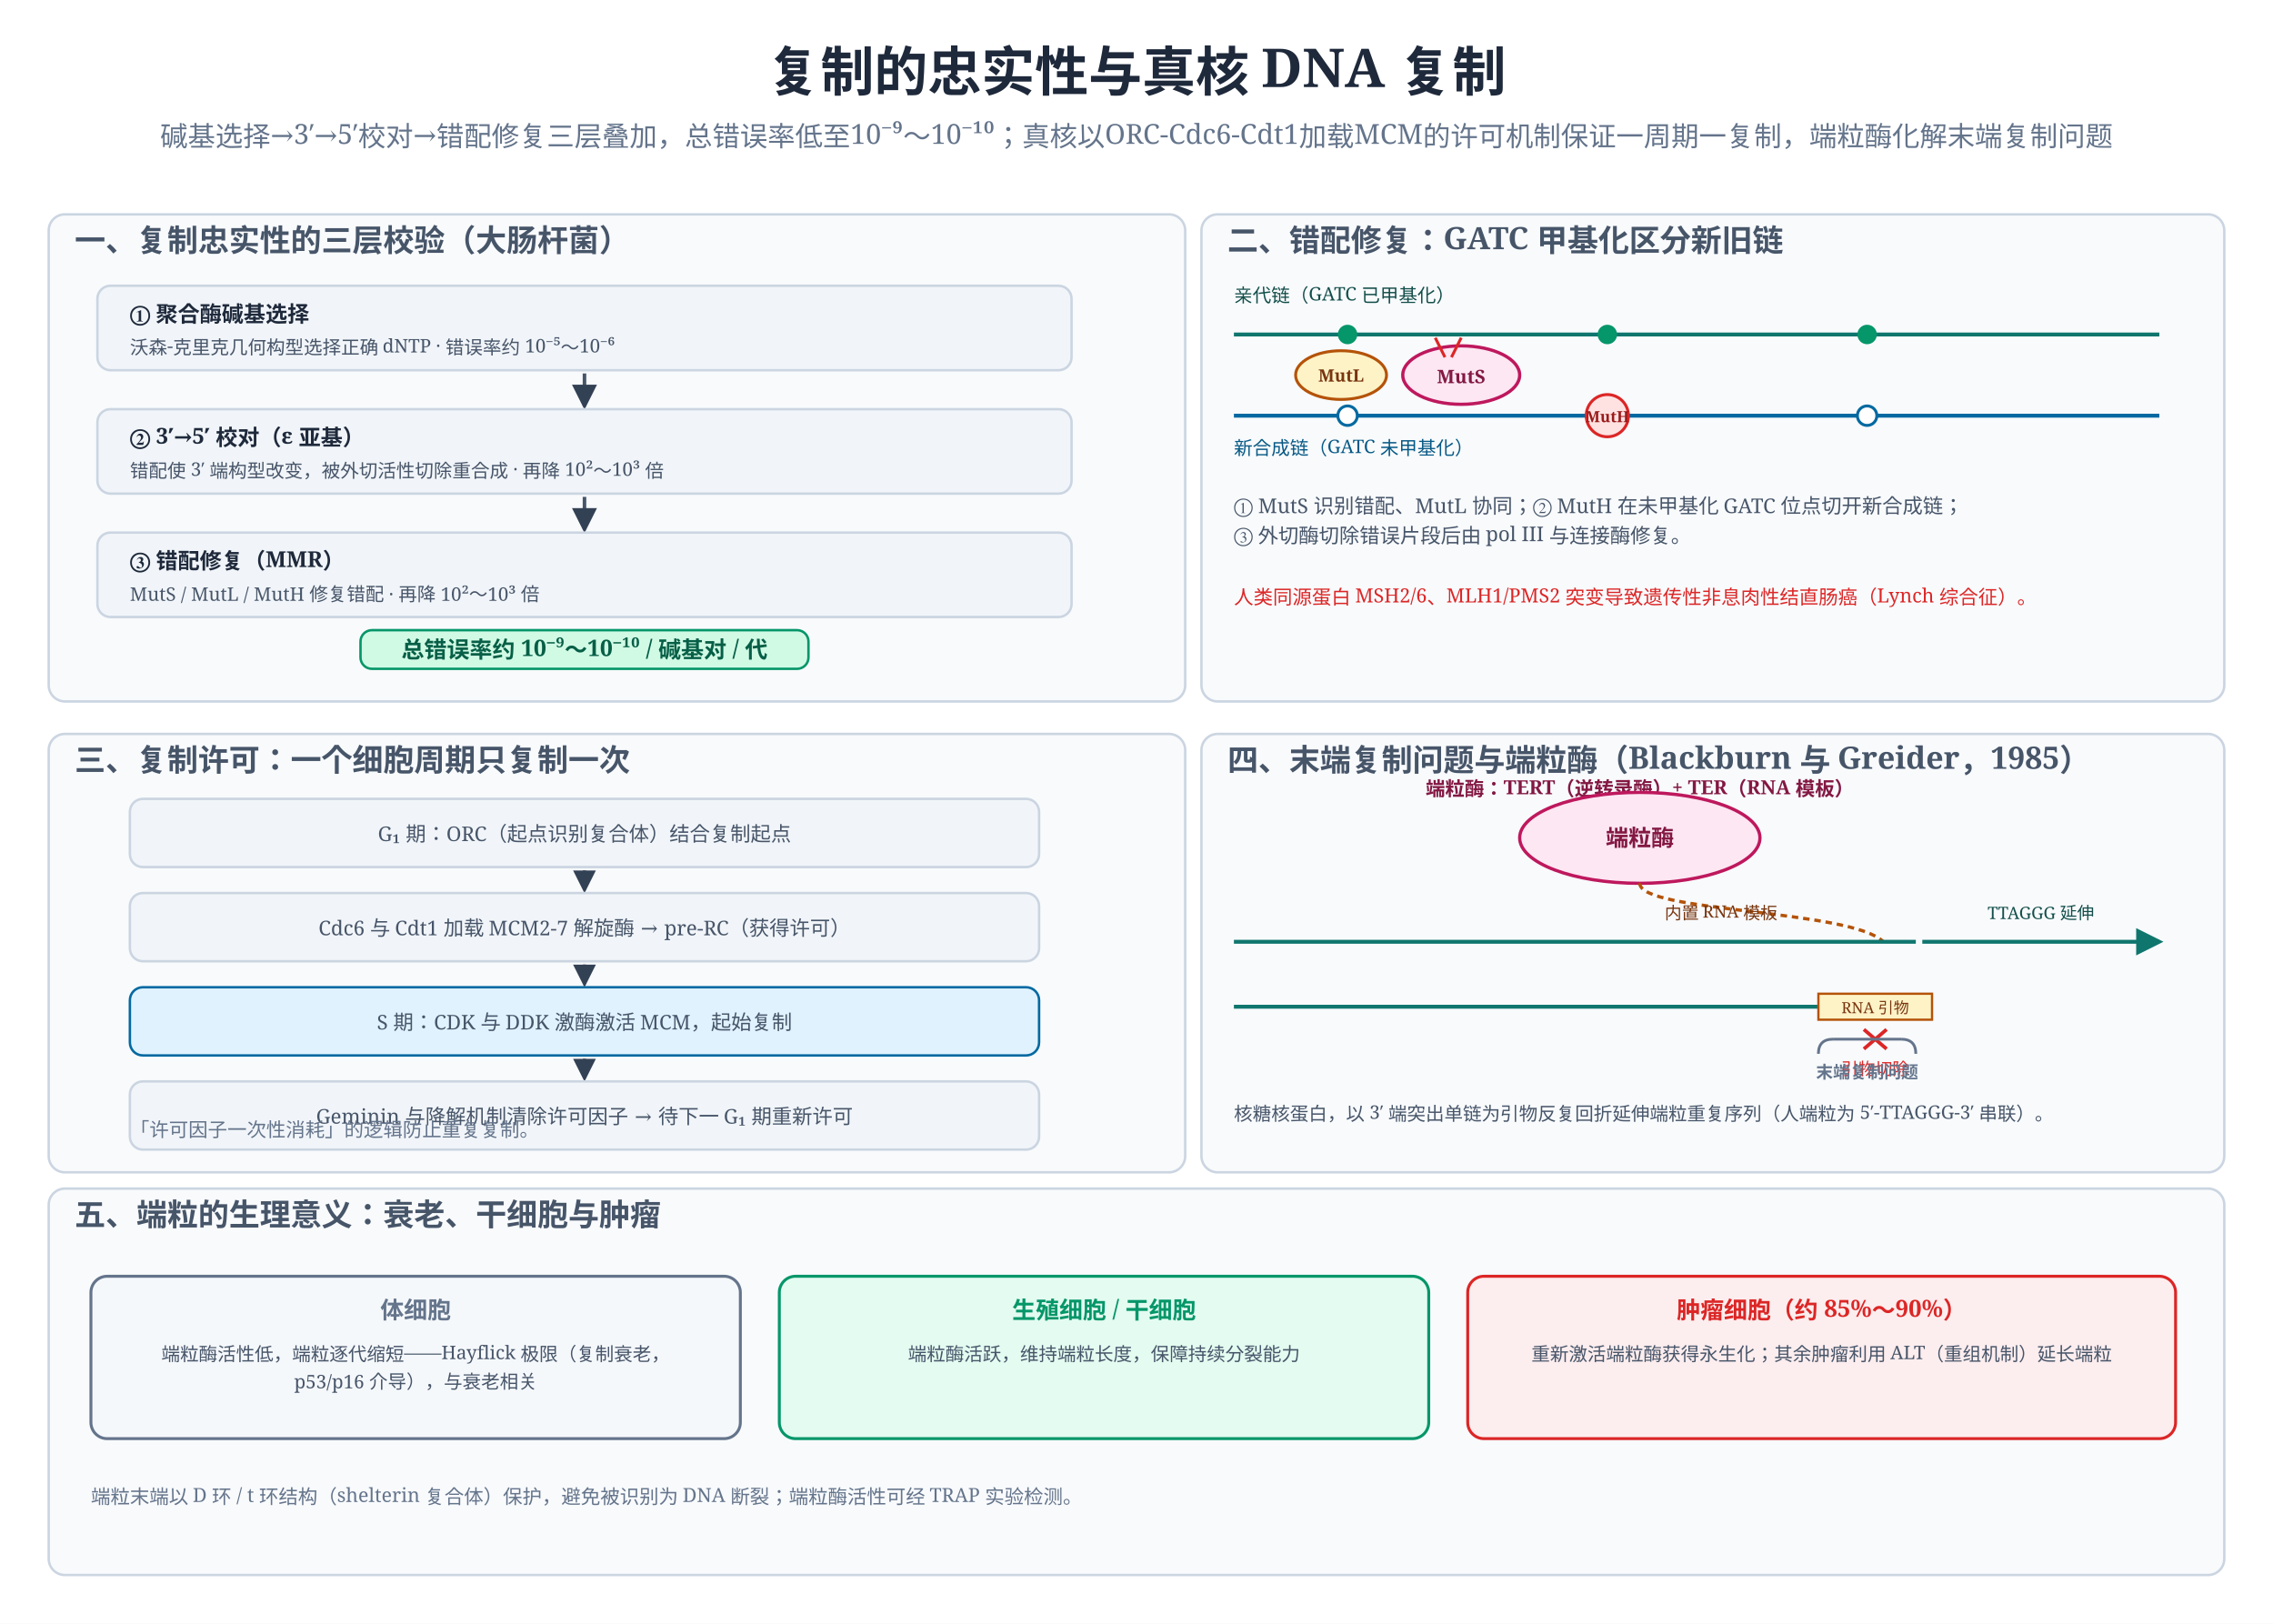
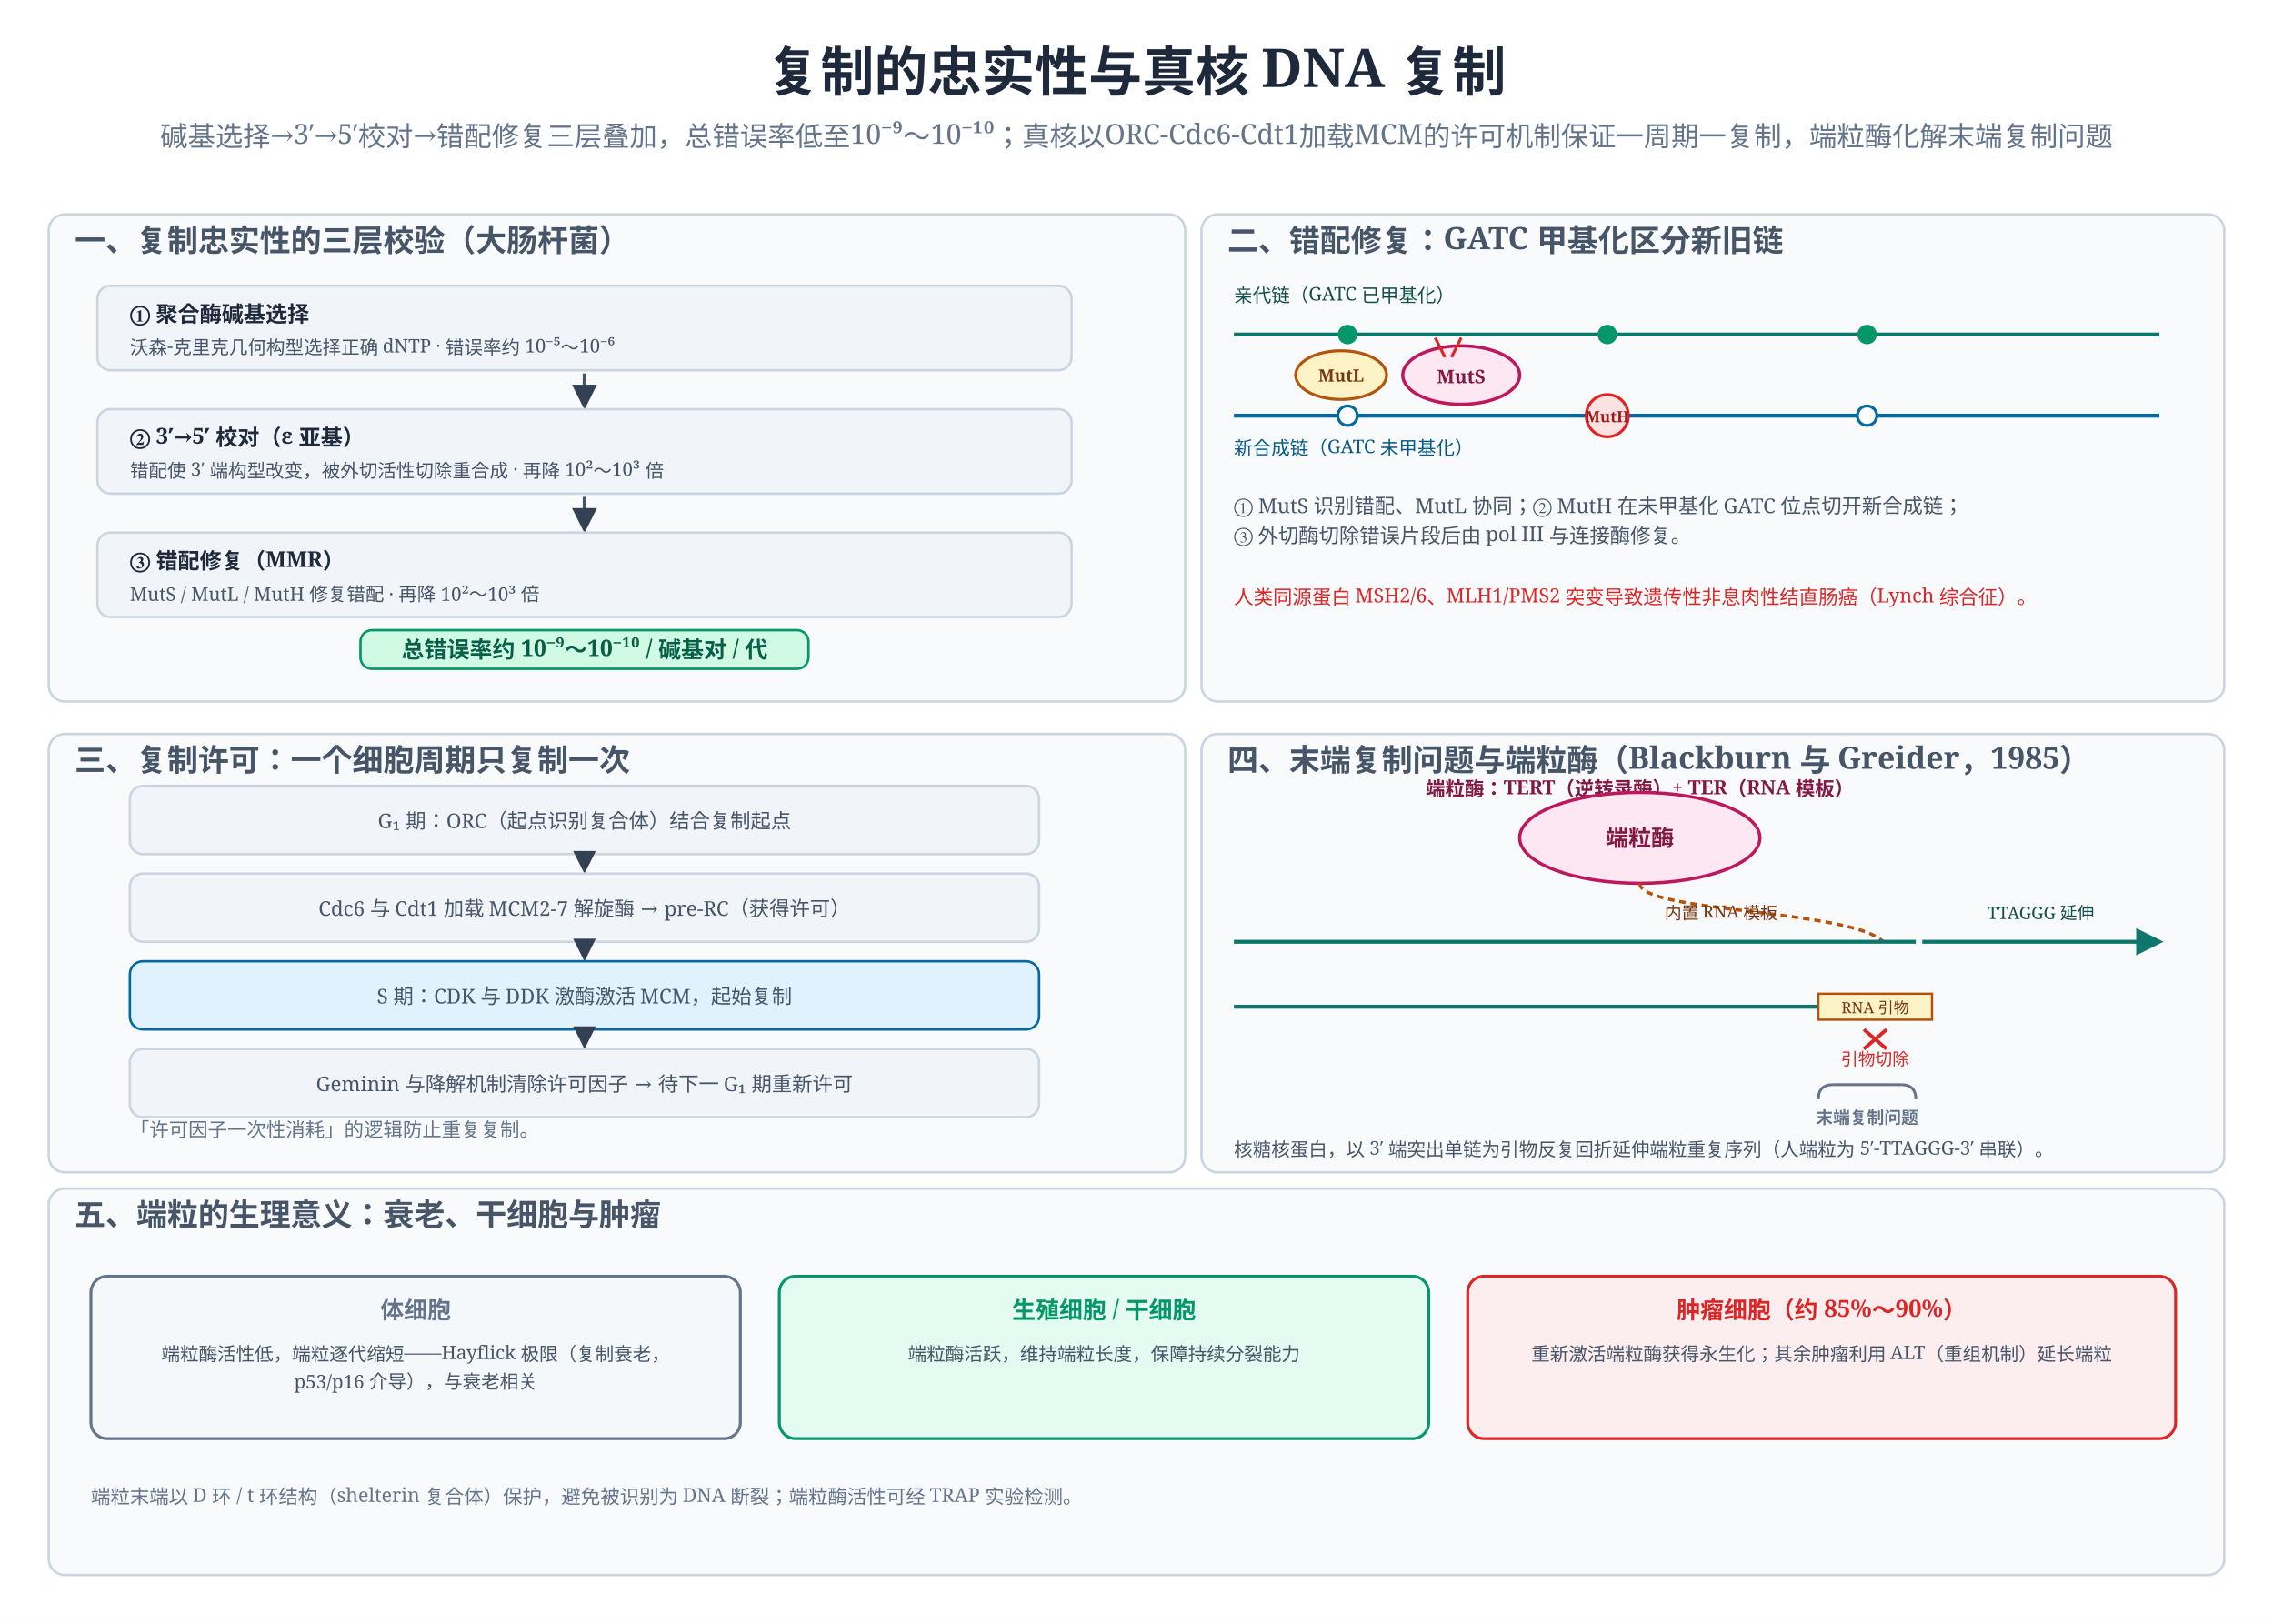
<svg xmlns="http://www.w3.org/2000/svg" width="1400" height="1000" viewBox="0 0 1400 1000" font-family="Noto Serif SC, LXGW WenKai, Songti SC, serif">
  <defs>
    <marker id="arr-ink" viewBox="0 0 10 10" refX="8.5" refY="5" markerWidth="7" markerHeight="7" orient="auto-start-reverse">
      <path d="M0,0 L10,5 L0,10 z" fill="#334155" />
    </marker>
    <marker id="arr-dna" viewBox="0 0 10 10" refX="8.5" refY="5" markerWidth="7" markerHeight="7" orient="auto-start-reverse">
      <path d="M0,0 L10,5 L0,10 z" fill="#0f766e" />
    </marker>
    <marker id="arr-rna" viewBox="0 0 10 10" refX="8.5" refY="5" markerWidth="7" markerHeight="7" orient="auto-start-reverse">
      <path d="M0,0 L10,5 L0,10 z" fill="#b45309" />
    </marker>
    <marker id="arr-pro" viewBox="0 0 10 10" refX="8.5" refY="5" markerWidth="7" markerHeight="7" orient="auto-start-reverse">
      <path d="M0,0 L10,5 L0,10 z" fill="#6d28d9" />
    </marker>
    <marker id="arr-enz" viewBox="0 0 10 10" refX="8.5" refY="5" markerWidth="7" markerHeight="7" orient="auto-start-reverse">
      <path d="M0,0 L10,5 L0,10 z" fill="#be185d" />
    </marker>
    <marker id="arr-acc" viewBox="0 0 10 10" refX="8.5" refY="5" markerWidth="7" markerHeight="7" orient="auto-start-reverse">
      <path d="M0,0 L10,5 L0,10 z" fill="#0369a1" />
    </marker>
    <marker id="arr-ok" viewBox="0 0 10 10" refX="8.5" refY="5" markerWidth="7" markerHeight="7" orient="auto-start-reverse">
      <path d="M0,0 L10,5 L0,10 z" fill="#059669" />
    </marker>
    <marker id="arr-warn" viewBox="0 0 10 10" refX="8.5" refY="5" markerWidth="7" markerHeight="7" orient="auto-start-reverse">
      <path d="M0,0 L10,5 L0,10 z" fill="#b45309" />
    </marker>
    <marker id="arr-bad" viewBox="0 0 10 10" refX="8.5" refY="5" markerWidth="7" markerHeight="7" orient="auto-start-reverse">
      <path d="M0,0 L10,5 L0,10 z" fill="#dc2626" />
    </marker>
    <marker id="arr-mute" viewBox="0 0 10 10" refX="8.5" refY="5" markerWidth="7" markerHeight="7" orient="auto-start-reverse">
      <path d="M0,0 L10,5 L0,10 z" fill="#94a3b8" />
    </marker>
  </defs>
  <rect x="0" y="0" width="1400" height="1000" fill="#ffffff" />
  <text x="700" y="56" text-anchor="middle" font-size="33" font-weight="700" fill="#1e293b">复制的忠实性与真核 DNA 复制</text>
  <text x="700" y="90" text-anchor="middle" font-size="17" fill="#64748b">碱基选择→3′→5′校对→错配修复三层叠加，总错误率低至10⁻⁹～10⁻¹⁰；真核以ORC-Cdc6-Cdt1加载MCM的许可机制保证一周期一复制，端粒酶化解末端复制问题</text>
  <rect x="30" y="132" width="700" height="300" rx="10" fill="#f8fafc" stroke="#cbd5e1" stroke-width="1.5" />
  <text x="46" y="154.84" font-size="19" fill="#475569" font-weight="700">一、复制忠实性的三层校验（大肠杆菌）</text>
  <rect x="60" y="176" width="600" height="52" rx="8" fill="#f1f5f9" stroke="#cbd5e1" stroke-width="1.5" />
  <text x="80" y="198" font-size="13.5" fill="#1e293b" font-weight="700">① 聚合酶碱基选择</text>
  <text x="80" y="218" font-size="11.5" fill="#475569">沃森-克里克几何构型选择正确 dNTP · 错误率约 10⁻⁵～10⁻⁶</text>
  <line x1="360" y1="230" x2="360" y2="250" stroke="#475569" stroke-width="2.2" marker-end="url(#arr-ink)" />
  <rect x="60" y="252" width="600" height="52" rx="8" fill="#f1f5f9" stroke="#cbd5e1" stroke-width="1.5" />
  <text x="80" y="274" font-size="13.5" fill="#1e293b" font-weight="700">② 3′→5′ 校对（ε 亚基）</text>
  <text x="80" y="294" font-size="11.5" fill="#475569">错配使 3′ 端构型改变，被外切活性切除重合成 · 再降 10²～10³ 倍</text>
  <line x1="360" y1="306" x2="360" y2="326" stroke="#475569" stroke-width="2.2" marker-end="url(#arr-ink)" />
  <rect x="60" y="328" width="600" height="52" rx="8" fill="#f1f5f9" stroke="#cbd5e1" stroke-width="1.5" />
  <text x="80" y="350" font-size="13.5" fill="#1e293b" font-weight="700">③ 错配修复（MMR）</text>
  <text x="80" y="370" font-size="11.5" fill="#475569">MutS / MutL / MutH 修复错配 · 再降 10²～10³ 倍</text>
  <rect x="222.041" y="388.1" width="275.917" height="23.8" rx="7" fill="#d1fae5" stroke="#059669" stroke-width="1.5" />
  <text x="360" y="405.04" font-size="14" fill="#065f46" text-anchor="middle" font-weight="700">总错误率约 10⁻⁹～10⁻¹⁰ / 碱基对 / 代</text>
  <rect x="740" y="132" width="630" height="300" rx="10" fill="#f8fafc" stroke="#cbd5e1" stroke-width="1.5" />
  <text x="756" y="154.84" font-size="19" fill="#475569" font-weight="700">二、错配修复：GATC 甲基化区分新旧链</text>
  <text x="760" y="186" font-size="11.5" fill="#134e4a">亲代链（GATC 已甲基化）</text>
  <line x1="760" y1="206" x2="1330" y2="206" stroke="#0f766e" stroke-width="2.4" />
  <circle cx="830" cy="206" r="6" fill="#059669" />
  <circle cx="990" cy="206" r="6" fill="#059669" />
  <circle cx="1150" cy="206" r="6" fill="#059669" />
  <line x1="760" y1="256" x2="1330" y2="256" stroke="#0369a1" stroke-width="2.4" />
  <circle cx="830" cy="256" r="6" fill="#ffffff" stroke="#0369a1" stroke-width="1.8" />
  <circle cx="990" cy="256" r="6" fill="#ffffff" stroke="#0369a1" stroke-width="1.8" />
  <circle cx="1150" cy="256" r="6" fill="#ffffff" stroke="#0369a1" stroke-width="1.8" />
  <text x="760" y="280" font-size="11.5" fill="#075985">新合成链（GATC 未甲基化）</text>
  <ellipse cx="826" cy="231" rx="28" ry="15" fill="#fef3c7" stroke="#b45309" stroke-width="1.8" />
  <text x="826" y="235" font-size="10.5" fill="#78350f" text-anchor="middle" font-weight="700">MutL</text>
  <ellipse cx="900" cy="231" rx="36" ry="18" fill="#fce7f3" stroke="#be185d" stroke-width="2" />
  <text x="900" y="236" font-size="11.5" fill="#831843" text-anchor="middle" font-weight="700">MutS</text>
  <line x1="890" y1="220" x2="884" y2="208" stroke="#dc2626" stroke-width="1.8" />
  <line x1="894" y1="220" x2="900" y2="208" stroke="#dc2626" stroke-width="1.8" />
  <circle cx="990" cy="256" r="13" fill="#fee2e2" stroke="#dc2626" stroke-width="1.8" />
  <text x="990" y="260" font-size="9.5" fill="#991b1b" text-anchor="middle" font-weight="700">MutH</text>
  <text x="760" y="316" font-size="12.5" fill="#475569">① MutS 识别错配、MutL 协同；② MutH 在未甲基化 GATC 位点切开新合成链；</text>
  <text x="760" y="334" font-size="12.5" fill="#475569">③ 外切酶切除错误片段后由 pol III 与连接酶修复。</text>
  <text x="760" y="372" font-size="12" fill="#dc2626">人类同源蛋白 MSH2/6、MLH1/PMS2 突变导致遗传性非息肉性结直肠癌（Lynch 综合征）。</text>
  <rect x="30" y="452" width="700" height="270" rx="10" fill="#f8fafc" stroke="#cbd5e1" stroke-width="1.5" />
  <text x="46" y="474.84" font-size="19" fill="#475569" font-weight="700">三、复制许可：一个细胞周期只复制一次</text>
-   <rect x="80" y="492" width="560" height="42" rx="8" fill="#f1f5f9" stroke="#cbd5e1" stroke-width="1.5" />
-   <text x="360" y="518" font-size="12.5" fill="#475569" text-anchor="middle">G₁ 期：ORC（起点识别复合体）结合复制起点</text>
-   <line x1="360" y1="536" x2="360" y2="548" stroke="#475569" stroke-width="2" marker-end="url(#arr-ink)" />
-   <rect x="80" y="550" width="560" height="42" rx="8" fill="#f1f5f9" stroke="#cbd5e1" stroke-width="1.5" />
-   <text x="360" y="576" font-size="12.5" fill="#475569" text-anchor="middle">Cdc6 与 Cdt1 加载 MCM2-7 解旋酶 → pre-RC（获得许可）</text>
-   <line x1="360" y1="594" x2="360" y2="606" stroke="#475569" stroke-width="2" marker-end="url(#arr-ink)" />
-   <rect x="80" y="608" width="560" height="42" rx="8" fill="#e0f2fe" stroke="#0369a1" stroke-width="1.5" />
-   <text x="360" y="634" font-size="12.5" fill="#475569" text-anchor="middle">S 期：CDK 与 DDK 激酶激活 MCM，起始复制</text>
-   <line x1="360" y1="652" x2="360" y2="664" stroke="#475569" stroke-width="2" marker-end="url(#arr-ink)" />
-   <rect x="80" y="666" width="560" height="42" rx="8" fill="#f1f5f9" stroke="#cbd5e1" stroke-width="1.5" />
-   <text x="360" y="692" font-size="12.5" fill="#475569" text-anchor="middle">Geminin 与降解机制清除许可因子 → 待下一 G₁ 期重新许可</text>
+   <rect x="80" y="484" width="560" height="42" rx="8" fill="#f1f5f9" stroke="#cbd5e1" stroke-width="1.5" />
+   <text x="360" y="510" font-size="12.5" fill="#475569" text-anchor="middle">G₁ 期：ORC（起点识别复合体）结合复制起点</text>
+   <line x1="360" y1="528" x2="360" y2="536" stroke="#475569" stroke-width="2" marker-end="url(#arr-ink)" />
+   <rect x="80" y="538" width="560" height="42" rx="8" fill="#f1f5f9" stroke="#cbd5e1" stroke-width="1.5" />
+   <text x="360" y="564" font-size="12.5" fill="#475569" text-anchor="middle">Cdc6 与 Cdt1 加载 MCM2-7 解旋酶 → pre-RC（获得许可）</text>
+   <line x1="360" y1="582" x2="360" y2="590" stroke="#475569" stroke-width="2" marker-end="url(#arr-ink)" />
+   <rect x="80" y="592" width="560" height="42" rx="8" fill="#e0f2fe" stroke="#0369a1" stroke-width="1.5" />
+   <text x="360" y="618" font-size="12.5" fill="#475569" text-anchor="middle">S 期：CDK 与 DDK 激酶激活 MCM，起始复制</text>
+   <line x1="360" y1="636" x2="360" y2="644" stroke="#475569" stroke-width="2" marker-end="url(#arr-ink)" />
+   <rect x="80" y="646" width="560" height="42" rx="8" fill="#f1f5f9" stroke="#cbd5e1" stroke-width="1.5" />
+   <text x="360" y="672" font-size="12.5" fill="#475569" text-anchor="middle">Geminin 与降解机制清除许可因子 → 待下一 G₁ 期重新许可</text>
  <text x="80" y="700" font-size="12" fill="#64748b">「许可因子一次性消耗」的逻辑防止重复复制。</text>
  <rect x="740" y="452" width="630" height="270" rx="10" fill="#f8fafc" stroke="#cbd5e1" stroke-width="1.5" />
  <text x="756" y="474.84" font-size="19" fill="#475569" font-weight="700">四、末端复制问题与端粒酶（Blackburn 与 Greider，1985）</text>
  <text x="1010" y="490" font-size="12" fill="#831843" text-anchor="middle" font-weight="700">端粒酶：TERT（逆转录酶）+ TER（RNA 模板）</text>
  <ellipse cx="1010" cy="516" rx="74" ry="28" fill="#fce7f3" stroke="#be185d" stroke-width="2" />
  <text x="1010" y="521" font-size="14" fill="#831843" text-anchor="middle" font-weight="700">端粒酶</text>
  <path d="M1010,544 C 1010,562 1140,560 1160,580" fill="none" stroke="#b45309" stroke-width="2" stroke-dasharray="4 3" />
  <text x="1060" y="566" font-size="10.5" fill="#78350f" text-anchor="middle">内置 RNA 模板</text>
  <line x1="760" y1="580" x2="1180" y2="580" stroke="#0f766e" stroke-width="2.4" />
  <line x1="760" y1="620" x2="1120" y2="620" stroke="#0f766e" stroke-width="2.4" />
  <rect x="1120" y="612" width="70" height="16" fill="#fef3c7" stroke="#b45309" stroke-width="1.4" />
  <text x="1155" y="624" font-size="9.5" fill="#78350f" text-anchor="middle">RNA 引物</text>
  <line x1="1148" y1="634" x2="1162" y2="646" stroke="#dc2626" stroke-width="2.2" />
  <line x1="1148" y1="646" x2="1162" y2="634" stroke="#dc2626" stroke-width="2.2" />
-   <text x="1155" y="662" font-size="10.5" fill="#dc2626" text-anchor="middle">引物切除</text>
+   <text x="1155" y="656" font-size="10.5" fill="#dc2626" text-anchor="middle">引物切除</text>
  <line x1="1184" y1="580" x2="1330" y2="580" stroke="#0f766e" stroke-width="2.4" marker-end="url(#arr-dna)" />
  <text x="1257" y="566" font-size="10.5" fill="#134e4a" text-anchor="middle">TTAGGG 延伸</text>
-   <path d="M 1120,649 Q 1120,640 1129,640 M 1171,640 Q 1180,640 1180,649" fill="none" stroke="#64748b" stroke-width="1.7" />
-   <line x1="1129" y1="640" x2="1171" y2="640" stroke="#64748b" stroke-width="1.7" />
-   <text x="1150" y="664" font-size="10.5" fill="#64748b" text-anchor="middle" font-weight="600">末端复制问题</text>
-   <text x="760" y="690" font-size="11.5" fill="#475569">核糖核蛋白，以 3′ 端突出单链为引物反复回折延伸端粒重复序列（人端粒为 5′-TTAGGG-3′ 串联）。</text>
+   <path d="M 1120,677 Q 1120,668 1129,668 M 1171,668 Q 1180,668 1180,677" fill="none" stroke="#64748b" stroke-width="1.7" />
+   <line x1="1129" y1="668" x2="1171" y2="668" stroke="#64748b" stroke-width="1.7" />
+   <text x="1150" y="692" font-size="10.5" fill="#64748b" text-anchor="middle" font-weight="600">末端复制问题</text>
+   <text x="760" y="712" font-size="11.5" fill="#475569">核糖核蛋白，以 3′ 端突出单链为引物反复回折延伸端粒重复序列（人端粒为 5′-TTAGGG-3′ 串联）。</text>
  <rect x="30" y="732" width="1340" height="238" rx="10" fill="#f8fafc" stroke="#cbd5e1" stroke-width="1.5" />
  <text x="46" y="754.84" font-size="19" fill="#475569" font-weight="700">五、端粒的生理意义：衰老、干细胞与肿瘤</text>
  <rect x="56" y="786" width="400" height="100" rx="10" fill="#f1f5f9" fill-opacity="0.55" stroke="#64748b" stroke-width="1.8" />
  <text x="256" y="812" font-size="14.5" fill="#64748b" text-anchor="middle" font-weight="700">体细胞</text>
  <text x="256" y="838" font-size="11.5" fill="#475569" text-anchor="middle">端粒酶活性低，端粒逐代缩短——Hayflick 极限（复制衰老，</text>
  <text x="256" y="855" font-size="11.5" fill="#475569" text-anchor="middle">p53/p16 介导），与衰老相关</text>
  <rect x="480" y="786" width="400" height="100" rx="10" fill="#d1fae5" fill-opacity="0.55" stroke="#059669" stroke-width="1.8" />
  <text x="680" y="812" font-size="14.5" fill="#059669" text-anchor="middle" font-weight="700">生殖细胞 / 干细胞</text>
  <text x="680" y="838" font-size="11.5" fill="#475569" text-anchor="middle">端粒酶活跃，维持端粒长度，保障持续分裂能力</text>
  <rect x="904" y="786" width="436" height="100" rx="10" fill="#fee2e2" fill-opacity="0.55" stroke="#dc2626" stroke-width="1.8" />
  <text x="1122" y="812" font-size="14.5" fill="#dc2626" text-anchor="middle" font-weight="700">肿瘤细胞（约 85%～90%）</text>
  <text x="1122" y="838" font-size="11.5" fill="#475569" text-anchor="middle">重新激活端粒酶获得永生化；其余肿瘤利用 ALT（重组机制）延长端粒</text>
  <text x="56" y="926" font-size="12" fill="#64748b">端粒末端以 D 环 / t 环结构（shelterin 复合体）保护，避免被识别为 DNA 断裂；端粒酶活性可经 TRAP 实验检测。</text>
</svg>
